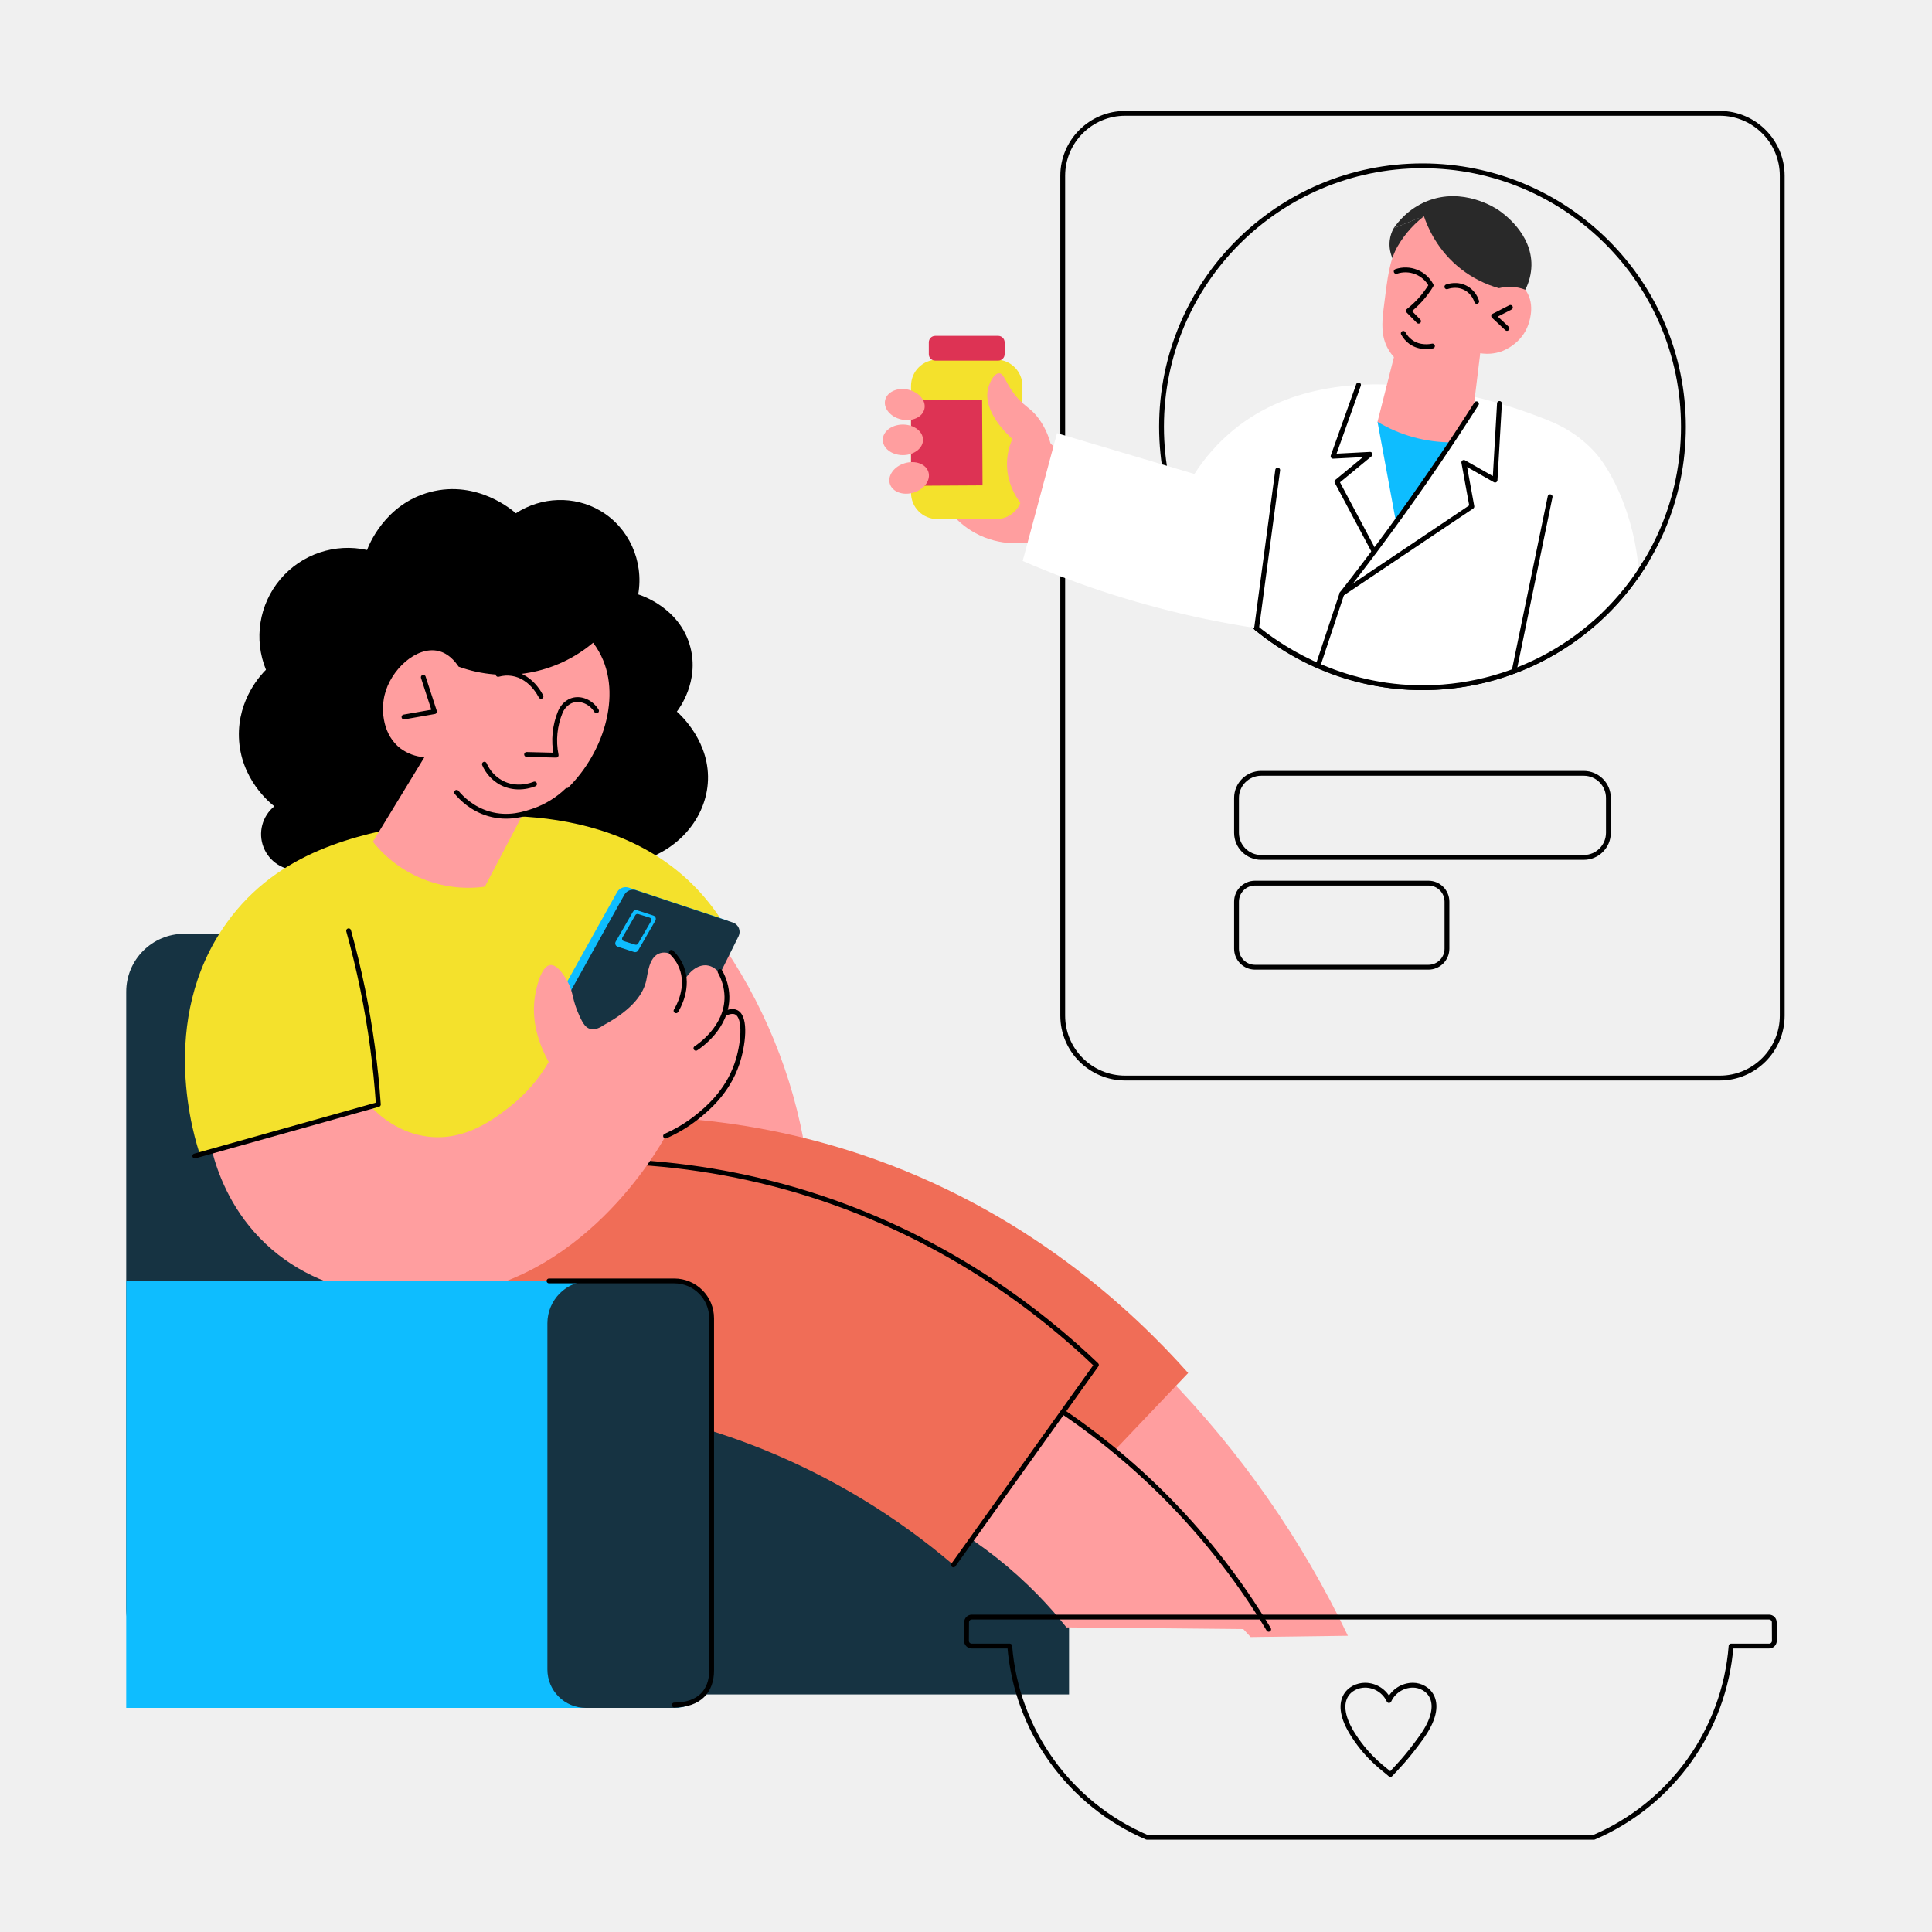
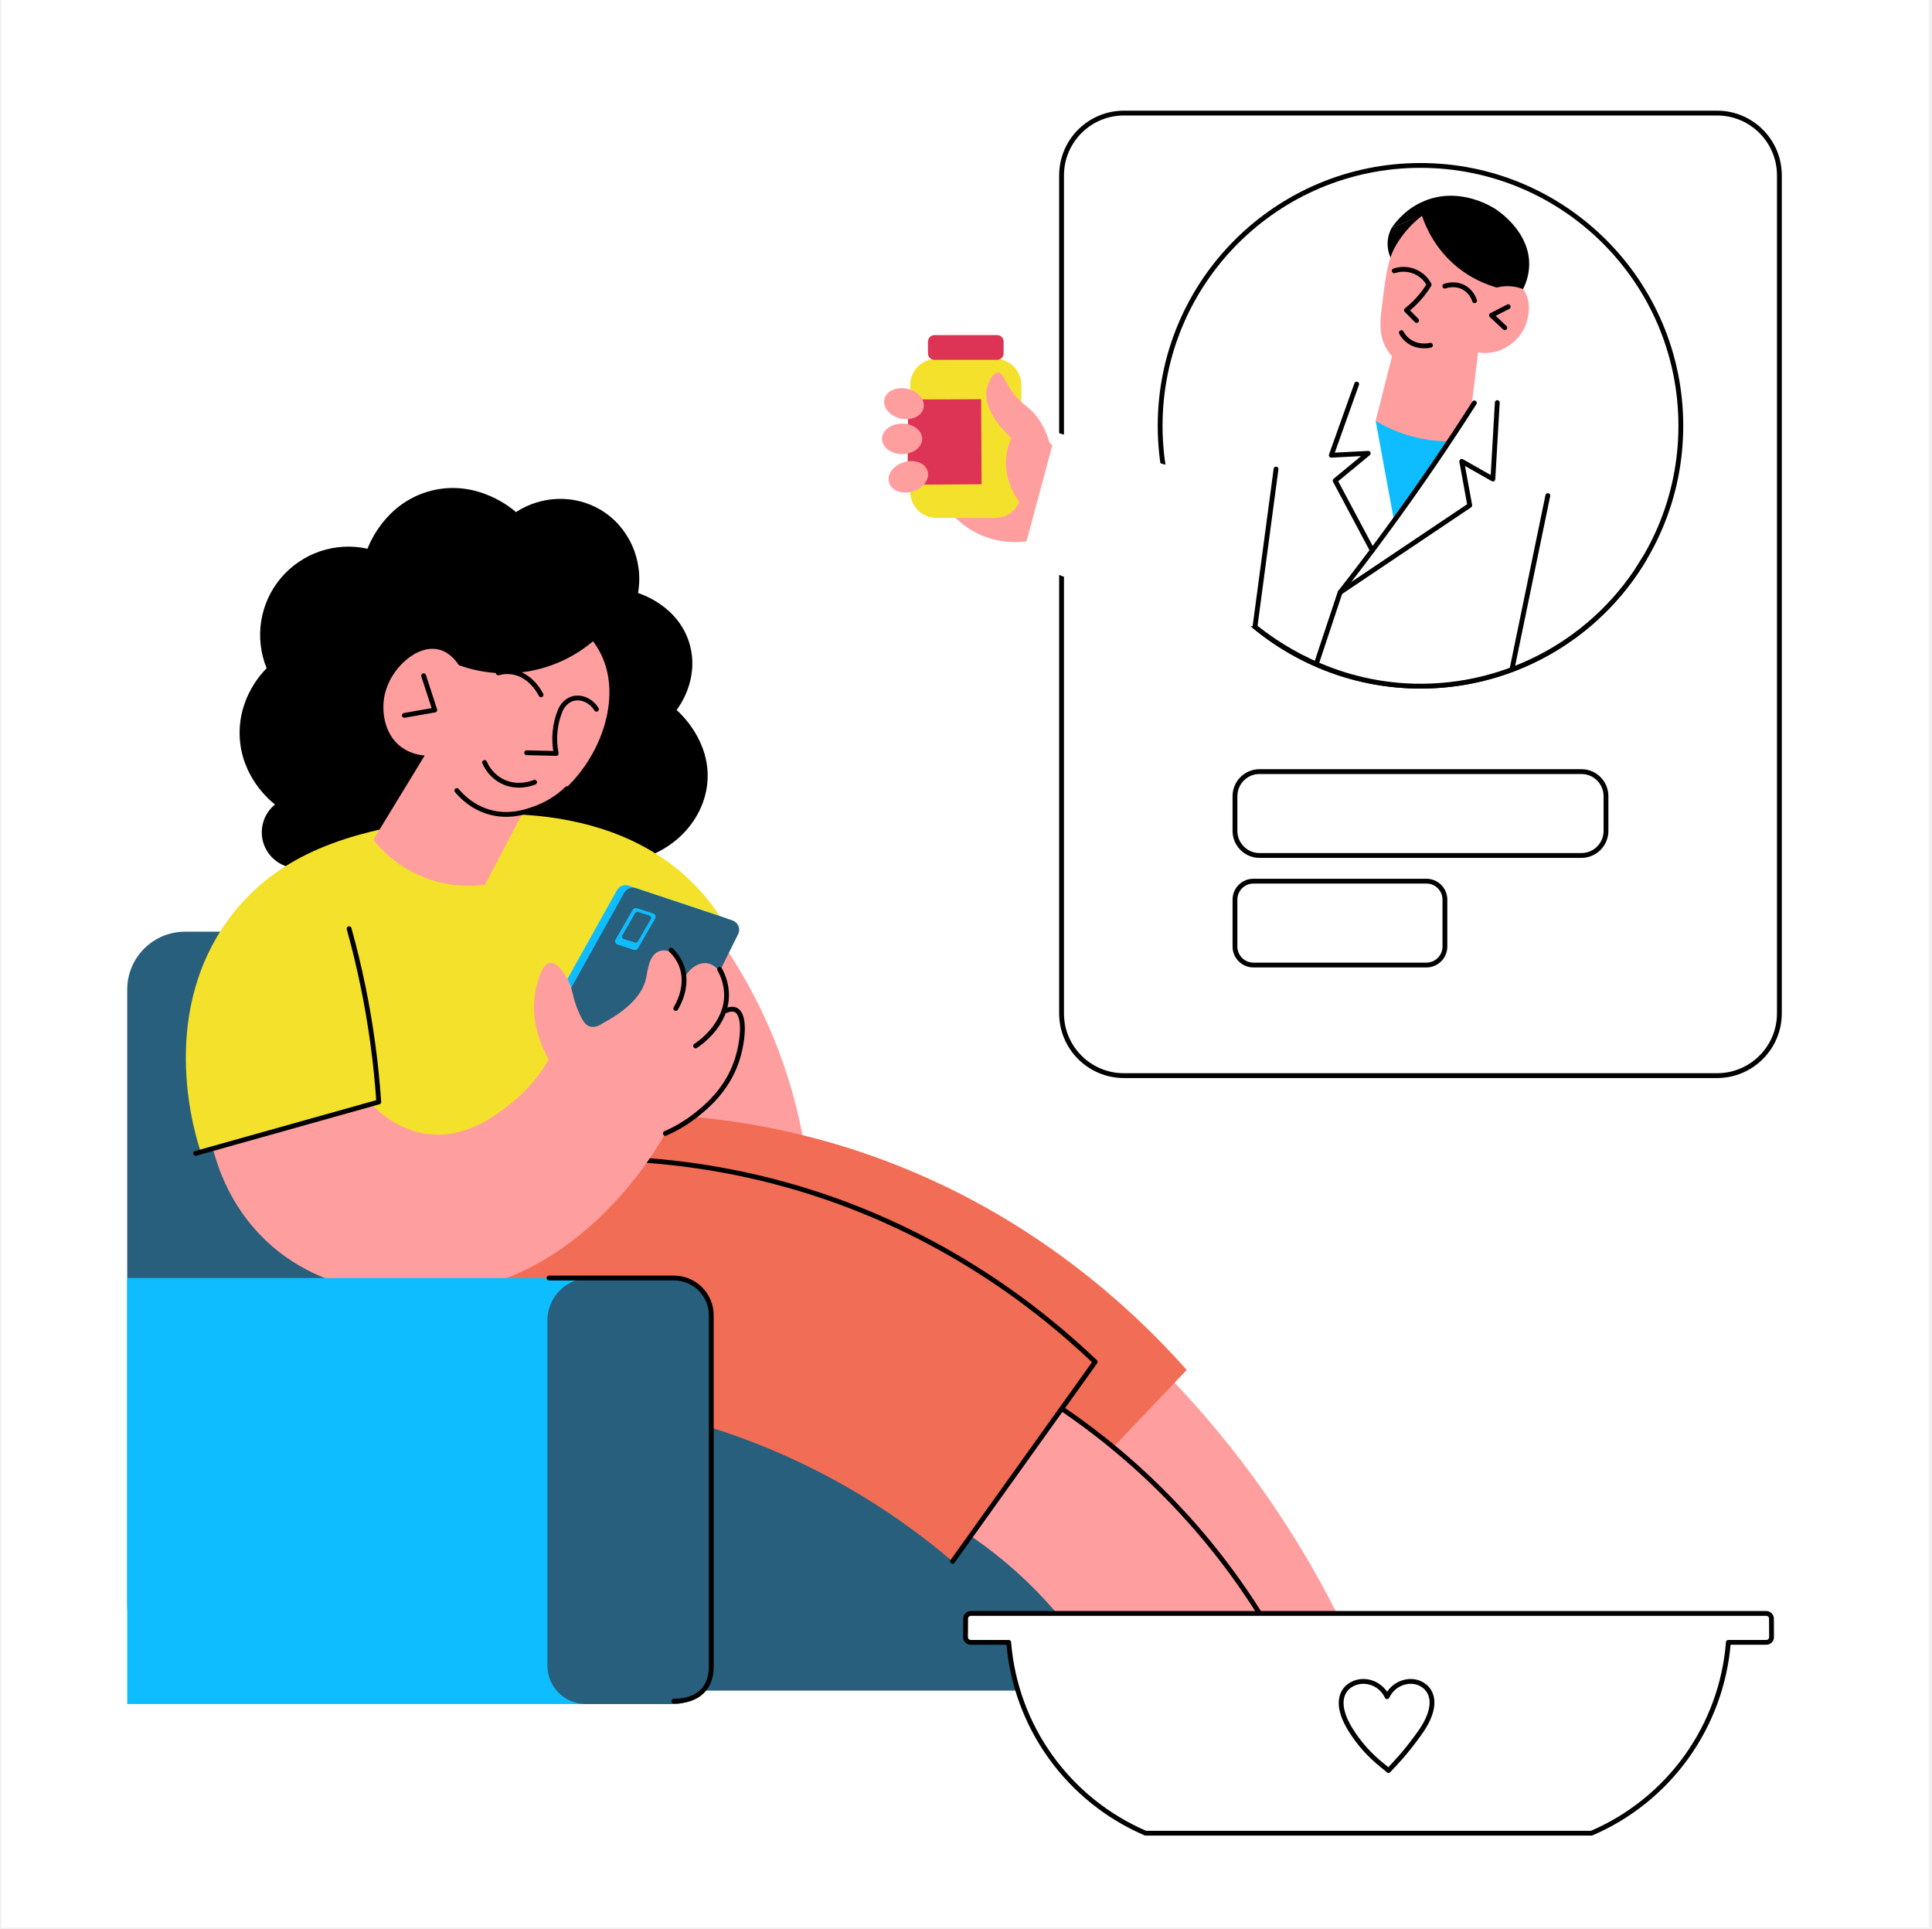
- <svg xmlns="http://www.w3.org/2000/svg" viewBox="0 0 2000 2000">
-   <defs>
-     <style>.cls-1{fill:#fff;}.cls-2,.cls-9{fill:transparent;}.cls-3{fill:#163342;}.cls-4{fill:#ff9e9f;}.cls-5{fill:#f06d57;}.cls-6{fill:none;}.cls-6,.cls-9{stroke:#000;stroke-linecap:round;stroke-linejoin:round;stroke-width:5px;}.cls-7{fill:#f4e12c;}.cls-8{fill:#0ebdff;}.cls-10{fill:#292929;}.cls-11{fill:#dd3354;}.cls-12{mask:url(#mask);}</style>
-     <mask id="mask" x="940.22" y="372.33" width="118.19" height="165" maskUnits="userSpaceOnUse">
-       <rect class="cls-1" x="943.08" y="372.33" width="115.33" height="165" rx="27.17" />
-     </mask>
-   </defs>
-   <g id="_05" data-name="05">
-     <rect class="cls-2" width="2000" height="2000" />
-     <rect class="cls-3" x="680" y="1417.87" width="426.67" height="336.2" />
-     <rect class="cls-3" x="130.67" y="966.67" width="508" height="758.67" rx="60" />
-     <path class="cls-4" d="M741.67,969a530.6,530.6,0,0,1,92.66,225.67l-156-14.34Z" />
-     <path class="cls-4" d="M1206,1422.67a1009.61,1009.61,0,0,1,189.33,270.66l-100.66,1.34L1118,1504Z" />
-     <path class="cls-5" d="M698.67,1157.33A764.36,764.36,0,0,1,890,1194.67c172.53,57.42,283.88,163.68,340,226.66l-90.67,95.34L655.33,1210Z" />
-     <path class="cls-4" d="M1080.67,1448.67a719.33,719.33,0,0,1,232.66,238l-209.33-2c-8.64-10.87-18.37-22.07-29.33-33.34a450,450,0,0,0-90-71.33Z" />
-     <path class="cls-6" d="M1080.67,1448.67a719.33,719.33,0,0,1,232.66,238" />
-     <path class="cls-5" d="M623,1202a746.84,746.84,0,0,1,201,30c152.48,44.72,255.94,128.48,311,181L987,1620a717.82,717.82,0,0,0-198-120c-124.14-49.91-234.9-53.8-300-51l-53-149Z" />
-     <path class="cls-6" d="M623,1202a746.84,746.84,0,0,1,201,30c152.48,44.72,255.94,128.48,311,181L987,1620" />
-     <path d="M310,900.67a37.22,37.22,0,0,1-26-66c-4.3-3.33-35.23-28.15-36.67-71.34-1.33-40.1,23.77-65.81,28-70A91.6,91.6,0,0,1,380,569.33c1.39-3.84,18-47.52,65.33-60,49.16-12.95,86.14,19.69,88.67,22,26.61-17.29,60.53-18.35,87.33-2.66,29.55,17.29,45.4,52,39.34,86.66,2,.59,43.21,13.26,54,54.67,9.26,35.56-11.44,63.35-14,66.67,3.79,3.33,35.49,32.11,32,74.66-3.17,38.53-33.84,72.18-76,81.34Z" />
-     <path class="cls-7" d="M207.11,1195.56l26.67-8.89,32.44,55.11c58.95,6.2,158.15,8.73,271.78-28.45a650.25,650.25,0,0,0,178-90.66q2.34-74,4.67-148l28-19.34A221.36,221.36,0,0,0,716,914.67C616.41,817.2,454.51,848.29,430,853c-58.88,11.31-141.31,27.14-195.33,102.33C161.83,1056.71,202,1180.57,207.11,1195.56Z" />
-     <path class="cls-8" d="M638.77,923.6q-27.16,48.74-54.35,97.47a10.24,10.24,0,0,0-1.14,6.71q5.91,34.14,11.81,68.29a10.19,10.19,0,0,0,13.28,7.94l92.29-30.89a10.24,10.24,0,0,0,5.89-5.13L757,966.5a10.2,10.2,0,0,0-5.91-14.21l-100.18-33.4A10.21,10.21,0,0,0,638.77,923.6Z" />
-     <path class="cls-3" d="M646.33,926.27,592,1023.74a10.15,10.15,0,0,0-1.14,6.7q5.89,34.15,11.8,68.3a10.2,10.2,0,0,0,13.29,7.93l92.28-30.88a10.23,10.23,0,0,0,5.9-5.13l50.45-101.49A10.2,10.2,0,0,0,758.65,955l-100.19-33.4A10.2,10.2,0,0,0,646.33,926.27Z" />
-     <path class="cls-8" d="M656.38,985.53l-17-5.54a3.6,3.6,0,0,1-2-5.23l17.82-30.86a3.59,3.59,0,0,1,4.23-1.62l17,5.54a3.6,3.6,0,0,1,2,5.23l-17.81,30.86A3.61,3.61,0,0,1,656.38,985.53Z" />
-     <path class="cls-3" d="M657.64,977.93l-11.94-3.71a2.57,2.57,0,0,1-1.32-3.79l13.25-22.94a2.65,2.65,0,0,1,3-1.28l11.94,3.72a2.56,2.56,0,0,1,1.31,3.78l-13.25,22.95A2.65,2.65,0,0,1,657.64,977.93Z" />
-     <path class="cls-4" d="M610.67,1065c-4.07-1.19-6.8-4.62-10.67-13-8.16-17.67-6-24-12.33-35.67-1.83-3.35-9.89-18.19-18-17.33-11,1.16-15.6,30.34-16,33-1.77,11.7-3,36.07,14.33,67.33A161,161,0,0,1,527.33,1146c-16.16,12.5-45.47,35.17-84,30.67-30.28-3.54-50.81-22.07-59.52-31.13l-164.29,46.11c5.68,21.88,18.46,57.8,49.15,89.68,66.94,69.56,163.67,62.4,186,60.67,147.63-11.42,227.2-152.89,234.66-166.67a140.14,140.14,0,0,0,34.34-20.66c8.88-7.28,32.72-27.32,41.33-60.34,3.44-13.2,7.39-39.75-3.22-45.44-4.13-2.21-9.48-.75-14.11,1.44.76-2.27,9.93-30.63-4.56-45-1.57-1.55-5.55-5.39-11.44-6-9-.92-18.57,6-24.34,17.67-.63-16.42-7.84-28.76-17-30.67a14.76,14.76,0,0,0-8.66,1c-9.9,4.62-11,20.09-12.67,27.67-2.7,12.4-12.37,29.11-44.33,46.33C622.47,1062.92,616.58,1066.74,610.67,1065Z" />
-     <path class="cls-6" d="M695,985.83a43.75,43.75,0,0,1,10.33,15c8.79,21.48-3.64,42.48-5.5,45.5" />
-     <path class="cls-6" d="M745.37,1005.76a55,55,0,0,1,7.14,25.71c.58,32.2-29.45,52-32.1,53.7" />
-     <path class="cls-6" d="M750.32,1049.2c3.75-1.76,8.37-3.1,12-1.2,10.38,5.42,7.08,34.08.62,53.15-10.08,29.77-31.67,47.45-41.37,55.19A146,146,0,0,1,689,1176" />
-     <path class="cls-6" d="M201.67,1196.67l190-53.34a901.58,901.58,0,0,0-16.11-118.89c-4.39-21.45-9.35-41.77-14.67-60.88" />
-     <path class="cls-8" d="M130.67,1326H697.78a38.89,38.89,0,0,1,38.89,38.89v364.33A38.78,38.78,0,0,1,697.89,1768H130.67a0,0,0,0,1,0,0V1326A0,0,0,0,1,130.67,1326Z" />
-     <path class="cls-3" d="M610.56,1326H698a38.67,38.67,0,0,1,38.67,38.67v364.67A38.67,38.67,0,0,1,698,1768H606.44a39.78,39.78,0,0,1-39.78-39.78V1369.89A43.89,43.89,0,0,1,610.56,1326Z" />
-     <path class="cls-6" d="M568.33,1326H698a38.68,38.68,0,0,1,38.67,38.67v364.66c0,21.3-12.88,35.67-38.67,35.67" />
-     <path class="cls-4" d="M439.31,783.87,386,871.33A126.15,126.15,0,0,0,501.9,917.9L540,845.33A128,128,0,0,0,576,826c42.65-32.77,67.71-96.1,48.33-142.67a83.05,83.05,0,0,0-10.33-18,141.25,141.25,0,0,1-139.23,24.79c-3.81-5.7-10.62-13.74-20.86-16.2C431.26,668.47,404.18,693.25,398,720c-3.87,16.76-1.12,41.12,16.44,54.67A46.93,46.93,0,0,0,439.31,783.87Z" />
-     <path class="cls-6" d="M545.13,781l30.61.75a77.56,77.56,0,0,1,4.48-45.16c.65-1.47,4.21-9,12.31-11.58,8.75-2.73,19.21,1.52,25,10.83" />
-     <path class="cls-6" d="M560.06,720.92c-2.38-4.47-7.42-12.65-16-18.29a34.11,34.11,0,0,0-28.4-4.48" />
-     <path class="cls-6" d="M501.46,791.09a40,40,0,0,0,17.17,19c16.17,8.84,32.46,2.43,34.71,1.5" />
-     <path class="cls-6" d="M472.67,820.22c5,6,15.88,17.13,33.33,22.22,20.36,5.95,37.46.06,46.67-3.11a94.22,94.22,0,0,0,34.44-21.11" />
-     <path class="cls-6" d="M438.22,701.11q5.77,17.77,11.56,35.56l-31.56,5.55" />
-     <path class="cls-2" d="M1836.71,1679.38a5.41,5.41,0,0,0-5.41-5.38H1006a5.4,5.4,0,0,0-5.4,5.38q-.06,9.58-.11,19.18a5.41,5.41,0,0,0,5.41,5.44h39.39a235.69,235.69,0,0,0,142,198H1650a235.65,235.65,0,0,0,142-198h39.39a5.41,5.41,0,0,0,5.41-5.44Q1836.77,1689,1836.71,1679.38Z" />
-     <path class="cls-6" d="M1836.71,1679.38a5.41,5.41,0,0,0-5.41-5.38H1006a5.4,5.4,0,0,0-5.4,5.38q-.06,9.58-.11,19.18a5.41,5.41,0,0,0,5.41,5.44h39.39a235.69,235.69,0,0,0,142,198H1650a235.65,235.65,0,0,0,142-198h39.39a5.41,5.41,0,0,0,5.41-5.44Q1836.77,1689,1836.71,1679.38Z" />
-     <path class="cls-9" d="M1462.72,1744.51a27.35,27.35,0,0,0-24.83,15.89,27.35,27.35,0,0,0-24.83-15.89c-15.11,0-35.8,15-12,51.92,16.28,25.24,33.23,35.68,38.27,40.57,6.9-7.46,16.63-16.87,32.24-38.67C1498.18,1761.17,1477.83,1744.51,1462.72,1744.51Z" />
-     <rect class="cls-6" x="1100.13" y="117.33" width="744.81" height="998.67" rx="64.67" />
-     <rect class="cls-6" x="1280.05" y="800.56" width="384.96" height="87.03" rx="25.5" />
-     <rect class="cls-6" x="1280.05" y="914.23" width="217.83" height="87.03" rx="19.18" />
-     <circle class="cls-6" cx="1472.54" cy="441.78" r="270.13" />
-     <path class="cls-4" d="M982,528a87.77,87.77,0,0,0,27.33,23.67c26.54,14.61,52.79,10.66,61.34,9q11.32-48,22.66-96l-49.33-47Q1013,472.83,982,528Z" />
-     <path class="cls-1" d="M1094.22,448.44l142.22,42.23A196.54,196.54,0,0,1,1277,445c117.31-96,309.17-16.91,330-8a126.75,126.75,0,0,1,43,30c3.31,3.56,14.25,15.72,25.78,41.67a253,253,0,0,1,20.78,84.1,299.68,299.68,0,0,1-27.89,33.45A290.13,290.13,0,0,1,1614,670.89a268.53,268.53,0,0,1-79.33,32.44c-84.5,19.68-153.52-7.77-170.67-15.11a273.72,273.72,0,0,1-63.19-37.9q-26-4-53.48-9.65a982.13,982.13,0,0,1-188.66-60Z" />
-     <path class="cls-6" d="M1704.89,579.63a270.06,270.06,0,0,1-238.45,132.22c-87.55-2.05-147-46.4-165.63-61.53" />
-     <path class="cls-6" d="M1604.67,514.22l-37.26,180.44" />
-     <path class="cls-6" d="M1322.67,486.67q-10.93,81.82-21.86,163.65" />
-     <path class="cls-10" d="M1483.67,219.5a201.3,201.3,0,0,0-41.17,50,36,36,0,0,1-3.83-20.83,34.68,34.68,0,0,1,4-12.34Z" />
-     <path class="cls-8" d="M1445,539.67q-9.49-51.51-19-103l78.33,20Z" />
-     <path class="cls-4" d="M1443,369.67q-8.51,33.49-17,67a148.33,148.33,0,0,0,77.45,21.23l21.88-34.9q3.51-28.67,7-57.33a45.51,45.51,0,0,0,21.34-1.67c1.65-.55,21.78-7.63,28.66-28.67,1.39-4.25,7.34-22.43-4.33-36.66-10.77-13.14-28-12.45-30-12.34L1478,221a107.49,107.49,0,0,0-31,33.67c-8.51,14.7-10.57,31.35-14.67,64.66-1.95,15.9-2.58,29.16,4.67,42A47.5,47.5,0,0,0,1443,369.67Z" />
-     <path class="cls-6" d="M1445.33,281a30.11,30.11,0,0,1,36.17,14.33,99.12,99.12,0,0,1-23.5,26.5l10.5,10.67" />
-     <path class="cls-6" d="M1497.78,296.89c1.33-.48,11-3.83,20.44,1.78A24.15,24.15,0,0,1,1528.67,312" />
-     <path class="cls-6" d="M1452.67,345.11a26.47,26.47,0,0,0,7.77,8.89c9.44,6.76,20.27,4.69,22.45,4.22" />
-     <path class="cls-6" d="M1563.56,318.22l-17.34,8.89L1560,340" />
-     <path class="cls-10" d="M1474.08,223.92c3.7,10.92,13.74,35.44,38.59,54.75a114.41,114.41,0,0,0,39,19.66,44.33,44.33,0,0,1,27.31,1.6,58.35,58.35,0,0,0,6.35-25.26c.46-32.69-28.77-53.57-34.33-57.34-2.93-2-36.76-24.12-74-9-19,7.7-29.78,21.39-34.33,28l24.66-10Z" />
-     <path class="cls-6" d="M1528.44,418q-19.92,31.28-41.68,63.24c-32.44,47.61-65.17,92-97.65,133.43L1364.41,689" />
-     <path class="cls-6" d="M1389.11,614.67l134.56-90.34-8.34-45.66L1547.67,497l4.56-79.33" />
-     <path class="cls-6" d="M1406.36,398.47,1380,472.33l38.33-2L1384,498.67l38.55,72.41" />
-     <rect class="cls-7" x="943.08" y="372.33" width="115.33" height="165" rx="27.17" />
-     <rect class="cls-11" x="961.5" y="347.7" width="78.5" height="25.63" rx="6.68" />
-     <g class="cls-12">
-       <path class="cls-11" d="M941,414.45l75.68-.23.44,88.22-76.89.45Q940.61,458.67,941,414.45Z" />
-     </g>
-     <path class="cls-4" d="M1034.22,386.44c-5.24,0-9.78,9.39-11.33,15.56-6,23.8,20.28,48.1,25.11,52.44a64.32,64.32,0,0,0-5.56,24.23c-.61,21.84,10.41,37.51,14.45,42.72l30.89-61.17a77.29,77.29,0,0,0-11.56-25.55c-9.87-14-17-13.51-27.78-28.89C1040.37,394.28,1039,386.42,1034.22,386.44Z" />
-     <ellipse class="cls-4" cx="936.67" cy="418.83" rx="15.83" ry="20.83" transform="translate(326.99 1244.1) rotate(-77.64)" />
-     <ellipse class="cls-4" cx="934.67" cy="455.33" rx="20.83" ry="15.83" />
-     <ellipse class="cls-4" cx="938" cy="495" rx="20.83" ry="15.83" transform="matrix(0.96, -0.29, 0.29, 0.96, -102.9, 291.55)" />
-   </g>
+ <svg xmlns="http://www.w3.org/2000/svg" width="572" height="571" viewBox="0 0 572 571" fill="none">
+   <path d="M571.063 0H0.382V570.681H571.063V0Z" fill="white" />
+   <path d="M316.16 404.576H194.413V500.507H316.16V404.576Z" fill="#275F7C" />
+   <path d="M165.5 275.83H54.788C45.333 275.83 37.668 283.495 37.668 292.951V475.189C37.668 484.644 45.333 492.309 54.788 492.309H165.5C174.956 492.309 182.621 484.644 182.621 475.189V292.951C182.621 283.495 174.956 275.83 165.5 275.83Z" fill="#275F7C" />
+   <path d="M212.01 276.495C225.705 295.614 234.758 317.661 238.45 340.888L193.937 336.796L212.01 276.495Z" fill="#FF9E9F" />
+   <path d="M344.503 405.945C366.628 428.549 384.88 454.641 398.526 483.176L369.804 483.558L319.393 429.152L344.503 405.945Z" fill="#FF9E9F" />
+   <path d="M199.741 330.233C218.319 331.44 236.666 335.021 254.335 340.888C303.565 357.272 335.338 387.592 351.351 405.563L325.479 432.767L187.374 345.262L199.741 330.233Z" fill="#F16D55" />
+   <path d="M308.741 413.364C335.875 430.5 358.613 453.76 375.128 481.275L315.398 480.705C312.933 477.603 310.156 474.407 307.029 471.191C299.373 463.338 290.743 456.498 281.348 450.838L308.741 413.364Z" fill="#FF9E9F" />
+   <path d="M308.741 413.364C335.875 430.5 358.613 453.76 375.129 481.275" stroke="black" stroke-width="1.427" stroke-linecap="round" stroke-linejoin="round" />
+   <path d="M178.149 342.979C197.568 343.206 216.864 346.086 235.503 351.54C279.011 364.3 308.533 388.2 324.244 403.186L282.013 462.252C265.158 447.856 246.077 436.292 225.516 428.011C190.094 413.769 158.489 412.659 139.914 413.458L124.791 370.943L178.149 342.979Z" fill="#F16D55" />
+   <path d="M178.149 342.979C197.568 343.206 216.864 346.086 235.503 351.54C279.012 364.3 308.533 388.2 324.244 403.186L282.013 462.252" stroke="black" stroke-width="1.427" stroke-linecap="round" stroke-linejoin="round" />
+   <path d="M88.838 256.998C86.589 257.149 84.35 256.581 82.445 255.376C80.54 254.171 79.069 252.391 78.243 250.294C77.416 248.197 77.279 245.891 77.85 243.711C78.421 241.53 79.671 239.588 81.419 238.165C80.192 237.215 71.366 230.133 70.955 217.809C70.576 206.367 77.738 199.031 78.945 197.835C77.144 193.418 76.587 188.593 77.333 183.882C78.079 179.172 80.099 174.755 83.176 171.11C86.252 167.465 90.267 164.732 94.786 163.206C99.305 161.68 104.155 161.42 108.811 162.453C109.208 161.357 113.947 148.894 127.453 145.332C141.48 141.637 152.032 150.951 152.754 151.61C160.347 146.676 170.025 146.374 177.673 150.851C186.104 155.785 190.627 165.689 188.898 175.579C189.469 175.747 201.227 179.362 204.306 191.178C206.949 201.325 201.042 209.254 200.311 210.202C201.393 211.152 210.438 219.364 209.442 231.505C208.538 242.5 199.786 252.101 187.757 254.715L88.838 256.998Z" fill="black" />
+   <path d="M59.479 341.142L67.089 338.605L76.346 354.33C93.166 356.099 121.472 356.821 153.895 346.212C172.057 340.257 189.189 331.531 204.686 320.343C205.131 306.266 205.575 292.19 206.018 278.113L214.008 272.594C211.369 268.373 208.24 264.479 204.686 260.992C176.269 233.18 130.072 242.051 123.079 243.395C106.278 246.623 82.757 251.14 67.343 272.594C46.559 301.522 58.021 336.864 59.479 341.142Z" fill="#F4E12C" />
+   <path d="M182.649 263.54C177.483 272.812 172.313 282.083 167.141 291.353C166.817 291.935 166.703 292.611 166.816 293.267C167.94 299.762 169.063 306.257 170.185 312.753C170.256 313.167 170.416 313.56 170.653 313.906C170.89 314.252 171.199 314.542 171.559 314.757C171.919 314.973 172.321 315.107 172.738 315.152C173.155 315.198 173.577 315.152 173.975 315.019L200.309 306.205C201.04 305.958 201.645 305.432 201.989 304.741L216.385 275.782C216.57 275.409 216.673 275.001 216.687 274.585C216.7 274.169 216.625 273.755 216.465 273.37C216.305 272.986 216.065 272.64 215.76 272.357C215.455 272.073 215.093 271.859 214.699 271.727L186.113 262.197C185.47 261.982 184.771 261.999 184.139 262.245C183.507 262.49 182.98 262.948 182.649 263.54Z" fill="#0EBDFF" />
+   <path d="M184.806 264.302L169.304 292.115C168.979 292.695 168.864 293.371 168.978 294.026C170.099 300.523 171.221 307.019 172.345 313.515C172.417 313.928 172.577 314.321 172.815 314.667C173.052 315.012 173.362 315.303 173.722 315.517C174.082 315.732 174.484 315.867 174.901 315.912C175.318 315.957 175.74 315.911 176.138 315.778L202.469 306.967C203.202 306.721 203.807 306.194 204.152 305.503L218.548 276.544C218.731 276.171 218.832 275.763 218.844 275.348C218.857 274.933 218.78 274.521 218.62 274.138C218.46 273.755 218.219 273.41 217.915 273.128C217.611 272.846 217.25 272.632 216.856 272.5L188.267 262.97C187.626 262.755 186.929 262.77 186.297 263.013C185.665 263.257 185.138 263.712 184.806 264.302Z" fill="#275F7C" />
+   <path d="M187.674 281.212L182.823 279.631C182.677 279.583 182.544 279.504 182.433 279.399C182.322 279.293 182.236 279.164 182.181 279.021C182.127 278.878 182.105 278.724 182.117 278.572C182.129 278.419 182.175 278.271 182.252 278.138L187.337 269.333C187.454 269.129 187.639 268.972 187.858 268.887C188.078 268.803 188.32 268.797 188.544 268.871L193.395 270.451C193.54 270.499 193.674 270.578 193.785 270.684C193.896 270.789 193.982 270.918 194.036 271.061C194.091 271.204 194.113 271.358 194.101 271.511C194.089 271.663 194.042 271.811 193.965 271.944L188.884 280.749C188.765 280.953 188.581 281.11 188.36 281.194C188.14 281.279 187.898 281.285 187.674 281.212Z" fill="#0EBDFF" />
+   <path d="M188.033 279.043L184.626 277.984C184.523 277.948 184.429 277.888 184.351 277.81C184.273 277.732 184.214 277.638 184.178 277.534C184.142 277.43 184.13 277.32 184.142 277.21C184.154 277.101 184.191 276.996 184.25 276.903L188.031 270.357C188.112 270.21 188.241 270.094 188.396 270.027C188.551 269.961 188.724 269.949 188.887 269.992L192.294 271.054C192.397 271.09 192.491 271.15 192.568 271.227C192.645 271.305 192.704 271.399 192.74 271.503C192.776 271.606 192.788 271.717 192.775 271.826C192.763 271.935 192.726 272.039 192.667 272.132L188.887 278.681C188.805 278.827 188.676 278.942 188.522 279.008C188.368 279.074 188.196 279.086 188.033 279.043Z" fill="#275F7C" />
+   <path d="M174.631 303.888C173.469 303.548 172.69 302.569 171.586 300.178C169.258 295.136 169.874 293.33 168.068 290C167.546 289.044 165.246 284.81 162.932 285.055C159.793 285.386 158.48 293.712 158.366 294.471C157.861 297.81 157.51 304.764 162.455 313.683C159.485 318.831 155.544 323.354 150.85 327C146.239 330.567 137.876 337.036 126.882 335.752C118.242 334.742 112.384 329.454 109.898 326.869L63.02 340.026C64.641 346.269 68.287 356.519 77.044 365.615C96.145 385.464 123.746 383.421 130.118 382.927C172.242 379.668 194.947 339.301 197.076 335.369C200.607 333.884 203.907 331.898 206.874 329.474C209.408 327.397 216.211 321.679 218.667 312.257C219.649 308.49 220.776 300.914 217.749 299.291C216.57 298.66 215.044 299.077 213.722 299.702C213.939 299.054 216.556 290.962 212.421 286.861C211.973 286.419 210.838 285.323 209.157 285.149C206.589 284.887 203.858 286.861 202.212 290.191C202.032 285.506 199.975 281.985 197.361 281.44C196.527 281.284 195.666 281.384 194.89 281.725C192.065 283.044 191.751 287.458 191.275 289.621C190.504 293.159 187.745 297.927 178.625 302.84C177.998 303.294 176.317 304.384 174.631 303.888Z" fill="#FF9E9F" />
+   <path d="M198.694 281.297C199.966 282.501 200.97 283.96 201.641 285.577C204.15 291.706 200.603 297.699 200.072 298.56" stroke="black" stroke-width="1.427" stroke-linecap="round" stroke-linejoin="round" />
+   <path d="M213.066 286.984C214.337 289.225 215.037 291.745 215.104 294.32C215.269 303.508 206.7 309.158 205.944 309.643" stroke="black" stroke-width="1.427" stroke-linecap="round" stroke-linejoin="round" />
+   <path d="M214.479 299.379C215.549 298.877 216.867 298.495 217.903 299.037C220.865 300.583 219.923 308.761 218.08 314.203C215.204 322.697 209.043 327.742 206.275 329.951C203.435 332.218 200.311 334.104 196.982 335.56" stroke="black" stroke-width="1.427" stroke-linecap="round" stroke-linejoin="round" />
+   <path d="M57.926 341.458L112.141 326.238C111.364 314.841 109.828 303.508 107.544 292.314C106.292 286.194 104.876 280.396 103.358 274.943" stroke="black" stroke-width="1.427" stroke-linecap="round" stroke-linejoin="round" />
+   <path d="M37.668 378.362H199.487C202.43 378.362 205.253 379.531 207.334 381.612C209.415 383.693 210.584 386.515 210.584 389.458V493.417C210.584 496.351 209.418 499.166 207.343 501.241C205.268 503.316 202.453 504.482 199.519 504.482H37.668V378.362Z" fill="#0EBDFF" />
+   <path d="M174.6 378.362H199.55C202.476 378.362 205.283 379.524 207.352 381.593C209.421 383.663 210.584 386.469 210.584 389.396V493.451C210.583 496.377 209.42 499.183 207.351 501.251C205.282 503.32 202.476 504.482 199.55 504.482H173.424C170.414 504.482 167.527 503.286 165.398 501.157C163.269 499.029 162.073 496.142 162.073 493.131V390.885C162.073 389.24 162.397 387.612 163.027 386.092C163.656 384.572 164.579 383.192 165.742 382.029C166.906 380.866 168.286 379.943 169.806 379.314C171.326 378.685 172.955 378.361 174.6 378.362Z" fill="#275F7C" />
+   <path d="M162.55 378.362H199.55C202.476 378.362 205.282 379.525 207.351 381.594C209.42 383.663 210.583 386.469 210.584 389.396V493.448C210.584 499.526 206.909 503.626 199.55 503.626" stroke="black" stroke-width="1.427" stroke-linecap="round" stroke-linejoin="round" />
+   <path d="M125.735 223.67L110.523 248.626C114.408 253.521 119.5 257.32 125.299 259.65C131.097 261.98 137.403 262.76 143.594 261.914L154.466 241.207C158.163 239.93 161.631 238.068 164.738 235.691C176.908 226.341 184.059 208.27 178.529 194.982C177.765 193.153 176.774 191.428 175.581 189.846C170.165 194.412 163.641 197.471 156.666 198.712C149.691 199.954 142.513 199.336 135.853 196.919C134.766 195.293 132.823 192.999 129.901 192.297C123.438 190.742 115.711 197.812 113.948 205.445C112.843 210.228 113.628 217.178 118.639 221.045C120.702 222.584 123.166 223.495 125.735 223.67Z" fill="#FF9E9F" />
+   <path d="M155.93 222.851L164.664 223.065C163.796 218.738 164.241 214.251 165.942 210.179C166.128 209.76 167.144 207.611 169.455 206.875C171.952 206.096 174.936 207.308 176.588 209.965" stroke="black" stroke-width="1.427" stroke-linecap="round" stroke-linejoin="round" />
+   <path d="M160.19 205.708C159.511 204.432 158.073 202.098 155.624 200.489C154.448 199.699 153.114 199.175 151.714 198.954C150.314 198.733 148.883 198.821 147.521 199.211" stroke="black" stroke-width="1.427" stroke-linecap="round" stroke-linejoin="round" />
+   <path d="M143.469 225.73C144.464 228.025 146.185 229.93 148.368 231.151C152.982 233.674 157.63 231.845 158.272 231.579" stroke="black" stroke-width="1.427" stroke-linecap="round" stroke-linejoin="round" />
+   <path d="M135.254 234.042C136.681 235.754 139.785 238.93 144.765 240.382C150.574 242.08 155.453 240.399 158.081 239.495C161.754 238.221 165.107 236.166 167.909 233.471" stroke="black" stroke-width="1.427" stroke-linecap="round" stroke-linejoin="round" />
+   <path d="M125.424 200.055C126.521 203.435 127.621 206.818 128.722 210.202L119.717 211.785" stroke="black" stroke-width="1.427" stroke-linecap="round" stroke-linejoin="round" />
+   <path d="M524.47 479.195C524.468 478.787 524.304 478.397 524.015 478.109C523.726 477.822 523.334 477.66 522.926 477.66H287.435C287.027 477.66 286.636 477.822 286.347 478.109C286.058 478.397 285.895 478.788 285.894 479.195C285.883 481.018 285.872 482.842 285.863 484.668C285.861 484.871 285.901 485.073 285.978 485.261C286.055 485.45 286.168 485.621 286.312 485.765C286.455 485.909 286.626 486.024 286.814 486.102C287.001 486.18 287.203 486.22 287.406 486.22H298.646C299.612 498.435 303.897 510.154 311.038 520.111C318.179 530.068 327.904 537.885 339.164 542.718H471.194C482.455 537.886 492.181 530.069 499.322 520.112C506.463 510.155 510.747 498.435 511.712 486.22H522.952C523.155 486.22 523.357 486.18 523.545 486.102C523.733 486.024 523.903 485.909 524.047 485.765C524.19 485.621 524.304 485.45 524.381 485.261C524.458 485.073 524.497 484.871 524.496 484.668C524.49 482.849 524.481 481.025 524.47 479.195Z" fill="white" />
+   <path d="M524.47 479.195C524.468 478.787 524.304 478.397 524.015 478.109C523.726 477.822 523.334 477.66 522.926 477.66H287.435C287.027 477.66 286.636 477.822 286.347 478.109C286.058 478.397 285.895 478.788 285.894 479.195C285.883 481.018 285.872 482.842 285.863 484.668C285.861 484.871 285.901 485.073 285.978 485.261C286.055 485.45 286.168 485.621 286.312 485.765C286.455 485.909 286.626 486.024 286.814 486.102C287.001 486.18 287.203 486.22 287.406 486.22H298.646C299.612 498.435 303.897 510.154 311.038 520.111C318.179 530.068 327.904 537.885 339.164 542.718H471.194C482.455 537.886 492.181 530.069 499.322 520.112C506.463 510.155 510.747 498.435 511.712 486.22H522.952C523.155 486.22 523.357 486.18 523.545 486.102C523.733 486.024 523.903 485.909 524.047 485.765C524.19 485.621 524.304 485.45 524.381 485.261C524.458 485.073 524.497 484.871 524.496 484.668C524.49 482.849 524.481 481.025 524.47 479.195Z" stroke="black" stroke-width="1.427" stroke-linecap="round" stroke-linejoin="round" />
+   <path d="M417.755 497.779C416.265 497.78 414.805 498.207 413.55 499.01C412.294 499.814 411.295 500.96 410.67 502.313C410.046 500.96 409.047 499.814 407.791 499.01C406.536 498.207 405.076 497.78 403.585 497.779C399.274 497.779 393.37 502.059 400.161 512.594C404.807 519.796 409.643 522.775 411.081 524.17C413.05 522.042 415.827 519.357 420.281 513.136C427.874 502.533 422.067 497.779 417.755 497.779Z" fill="white" stroke="black" stroke-width="1.427" stroke-linecap="round" stroke-linejoin="round" />
+   <path d="M508.365 33.479H332.747C322.555 33.479 314.294 41.741 314.294 51.932V299.987C314.294 310.178 322.555 318.44 332.747 318.44H508.365C518.557 318.44 526.818 310.178 526.818 299.987V51.932C526.818 41.741 518.557 33.479 508.365 33.479Z" stroke="black" stroke-width="1.427" stroke-linecap="round" stroke-linejoin="round" />
+   <path d="M468.201 228.432H372.908C368.89 228.432 365.632 231.69 365.632 235.708V245.989C365.632 250.008 368.89 253.265 372.908 253.265H468.201C472.219 253.265 475.477 250.008 475.477 245.989V235.708C475.477 231.69 472.219 228.432 468.201 228.432Z" stroke="black" stroke-width="1.427" stroke-linecap="round" stroke-linejoin="round" />
+   <path d="M422.315 260.867H371.105C368.082 260.867 365.632 263.317 365.632 266.34V280.227C365.632 283.25 368.082 285.7 371.105 285.7H422.315C425.338 285.7 427.788 283.25 427.788 280.227V266.34C427.788 263.317 425.338 260.867 422.315 260.867Z" stroke="black" stroke-width="1.427" stroke-linecap="round" stroke-linejoin="round" />
+   <path d="M420.558 203.137C463.127 203.137 497.637 168.627 497.637 126.058C497.637 83.488 463.127 48.979 420.558 48.979C377.988 48.979 343.479 83.488 343.479 126.058C343.479 168.627 377.988 203.137 420.558 203.137Z" stroke="black" stroke-width="1.427" stroke-linecap="round" stroke-linejoin="round" />
+   <path d="M280.586 150.66C282.689 153.428 285.345 155.728 288.385 157.414C295.958 161.583 303.448 160.456 305.888 159.982C308.041 150.851 310.196 141.72 312.353 132.589L298.278 119.178C292.381 129.671 286.483 140.165 280.586 150.66Z" fill="#FF9E9F" />
+   <path d="M312.607 127.958L353.188 140.008C356.343 135.088 360.248 130.691 364.762 126.977C398.235 99.584 452.98 122.151 458.924 124.694C463.566 126.661 467.745 129.577 471.194 133.254C472.138 134.27 475.26 137.74 478.55 145.144C481.891 152.743 483.897 160.861 484.479 169.141C482.062 172.512 479.402 175.702 476.521 178.686C471.859 183.554 466.621 187.834 460.922 191.432C453.92 195.71 446.278 198.835 438.285 200.689C414.174 206.304 394.48 198.471 389.586 196.377C383.116 193.601 377.051 189.964 371.556 185.563C366.61 184.802 361.523 183.884 356.296 182.809C337.821 178.93 319.785 173.194 302.463 165.689L312.607 127.958Z" fill="white" />
+   <path d="M486.856 165.392C479.882 177.151 469.904 186.843 457.947 193.473C445.991 200.103 432.485 203.432 418.817 203.12C393.835 202.535 376.872 189.88 371.556 185.563" stroke="black" stroke-width="1.427" stroke-linecap="round" stroke-linejoin="round" />
+   <path d="M458.259 146.728L447.628 198.215" stroke="black" stroke-width="1.427" stroke-linecap="round" stroke-linejoin="round" />
+   <path d="M377.793 138.867C375.714 154.431 373.635 169.996 371.556 185.563" stroke="black" stroke-width="1.427" stroke-linecap="round" stroke-linejoin="round" />
+   <path d="M423.733 62.632C419.073 66.723 415.106 71.541 411.986 76.899C411.034 75.073 410.653 73.002 410.893 70.956C411.048 69.721 411.436 68.526 412.034 67.434L423.733 62.632Z" fill="black" />
+   <path d="M412.699 153.99C410.894 144.191 409.087 134.394 407.278 124.6L429.629 130.306L412.699 153.99Z" fill="#0EBDFF" />
+   <path d="M412.129 105.482C410.51 111.853 408.893 118.225 407.278 124.6C413.947 128.613 421.594 130.709 429.377 130.657L435.621 120.699C436.288 115.245 436.954 109.792 437.618 104.34C439.657 104.668 441.744 104.505 443.707 103.864C444.178 103.707 449.922 101.687 451.885 95.683C452.282 94.471 453.98 89.283 450.65 85.223C447.576 81.473 442.66 81.67 442.089 81.702L422.116 63.06C418.512 65.591 415.495 68.867 413.27 72.668C410.842 76.862 410.254 81.613 409.084 91.118C408.528 95.655 408.348 99.438 410.417 103.102C410.9 103.955 411.474 104.753 412.129 105.482Z" fill="#FF9E9F" />
+   <path d="M412.793 80.181C414.719 79.531 416.813 79.586 418.703 80.334C420.592 81.083 422.155 82.477 423.114 84.27C421.351 87.172 419.08 89.734 416.408 91.831L419.405 94.876" stroke="black" stroke-width="1.427" stroke-linecap="round" stroke-linejoin="round" />
+   <path d="M427.76 84.715C428.139 84.578 430.898 83.622 433.592 85.223C435.012 86.089 436.072 87.44 436.574 89.026" stroke="black" stroke-width="1.427" stroke-linecap="round" stroke-linejoin="round" />
+   <path d="M414.888 98.474C415.426 99.475 416.184 100.343 417.105 101.011C419.798 102.939 422.889 102.349 423.511 102.215" stroke="black" stroke-width="1.427" stroke-linecap="round" stroke-linejoin="round" />
+   <path d="M446.529 90.801L441.581 93.338L445.513 97.016" stroke="black" stroke-width="1.427" stroke-linecap="round" stroke-linejoin="round" />
+   <path d="M420.997 63.893C422.052 67.009 424.917 74.006 432.008 79.516C435.323 82.083 439.101 83.988 443.136 85.126C445.717 84.453 448.444 84.612 450.929 85.582C452.068 83.347 452.688 80.883 452.741 78.374C452.872 69.047 444.532 63.089 442.945 62.013C442.109 61.442 432.456 55.131 421.83 59.445C416.408 61.642 413.332 65.548 412.034 67.434L419.071 64.581L420.997 63.893Z" fill="black" />
+   <path d="M436.508 119.272C432.719 125.223 428.754 131.238 424.615 137.317C415.359 150.902 406.019 163.569 396.752 175.39L389.704 196.6" stroke="black" stroke-width="1.427" stroke-linecap="round" stroke-linejoin="round" />
+   <path d="M396.752 175.39L435.147 149.613L432.767 136.584L441.995 141.814L443.296 119.178" stroke="black" stroke-width="1.427" stroke-linecap="round" stroke-linejoin="round" />
+   <path d="M401.674 113.7L394.152 134.775L405.089 134.204L395.293 142.291L406.293 162.952" stroke="black" stroke-width="1.427" stroke-linecap="round" stroke-linejoin="round" />
+   <path d="M294.637 106.241H277.234C272.952 106.241 269.481 109.712 269.481 113.994V145.569C269.481 149.851 272.952 153.322 277.234 153.322H294.637C298.919 153.322 302.39 149.851 302.39 145.569V113.994C302.39 109.712 298.919 106.241 294.637 106.241Z" fill="#F4E12C" />
+   <path d="M295.23 99.213H276.643C275.59 99.213 274.737 100.066 274.737 101.119V104.62C274.737 105.673 275.59 106.526 276.643 106.526H295.23C296.283 106.526 297.136 105.673 297.136 104.62V101.119C297.136 100.066 296.283 99.213 295.23 99.213Z" fill="#DD3354" />
+   <path d="M268.888 118.259L290.482 118.194L290.608 143.367L268.668 143.495C268.74 135.083 268.813 126.671 268.888 118.259Z" fill="#DD3354" />
+   <path d="M295.487 110.267C293.992 110.267 292.697 112.946 292.254 114.707C290.542 121.498 298.041 128.432 299.419 129.67C298.446 131.85 297.907 134.198 297.833 136.584C297.659 142.816 300.803 147.287 301.956 148.774L310.77 131.319C310.124 128.708 309.006 126.238 307.472 124.029C304.655 120.034 302.621 120.174 299.545 115.785C297.242 112.504 296.851 110.261 295.487 110.267Z" fill="#FF9E9F" />
+   <path d="M273.44 120.771C273.974 118.334 271.808 115.789 268.601 115.086C265.395 114.383 262.363 115.789 261.829 118.226C261.295 120.663 263.461 123.208 266.668 123.911C269.874 124.613 272.906 123.207 273.44 120.771Z" fill="#FF9E9F" />
+   <path d="M267.081 134.441C270.364 134.441 273.025 132.419 273.025 129.924C273.025 127.429 270.364 125.407 267.081 125.407C263.798 125.407 261.137 127.429 261.137 129.924C261.137 132.419 263.798 134.441 267.081 134.441Z" fill="#FF9E9F" />
+   <path d="M270.235 145.503C273.386 144.551 275.354 141.838 274.631 139.443C273.907 137.048 270.766 135.878 267.615 136.83C264.464 137.782 262.495 140.495 263.219 142.89C263.942 145.285 267.083 146.455 270.235 145.503Z" fill="#FF9E9F" />
</svg>
